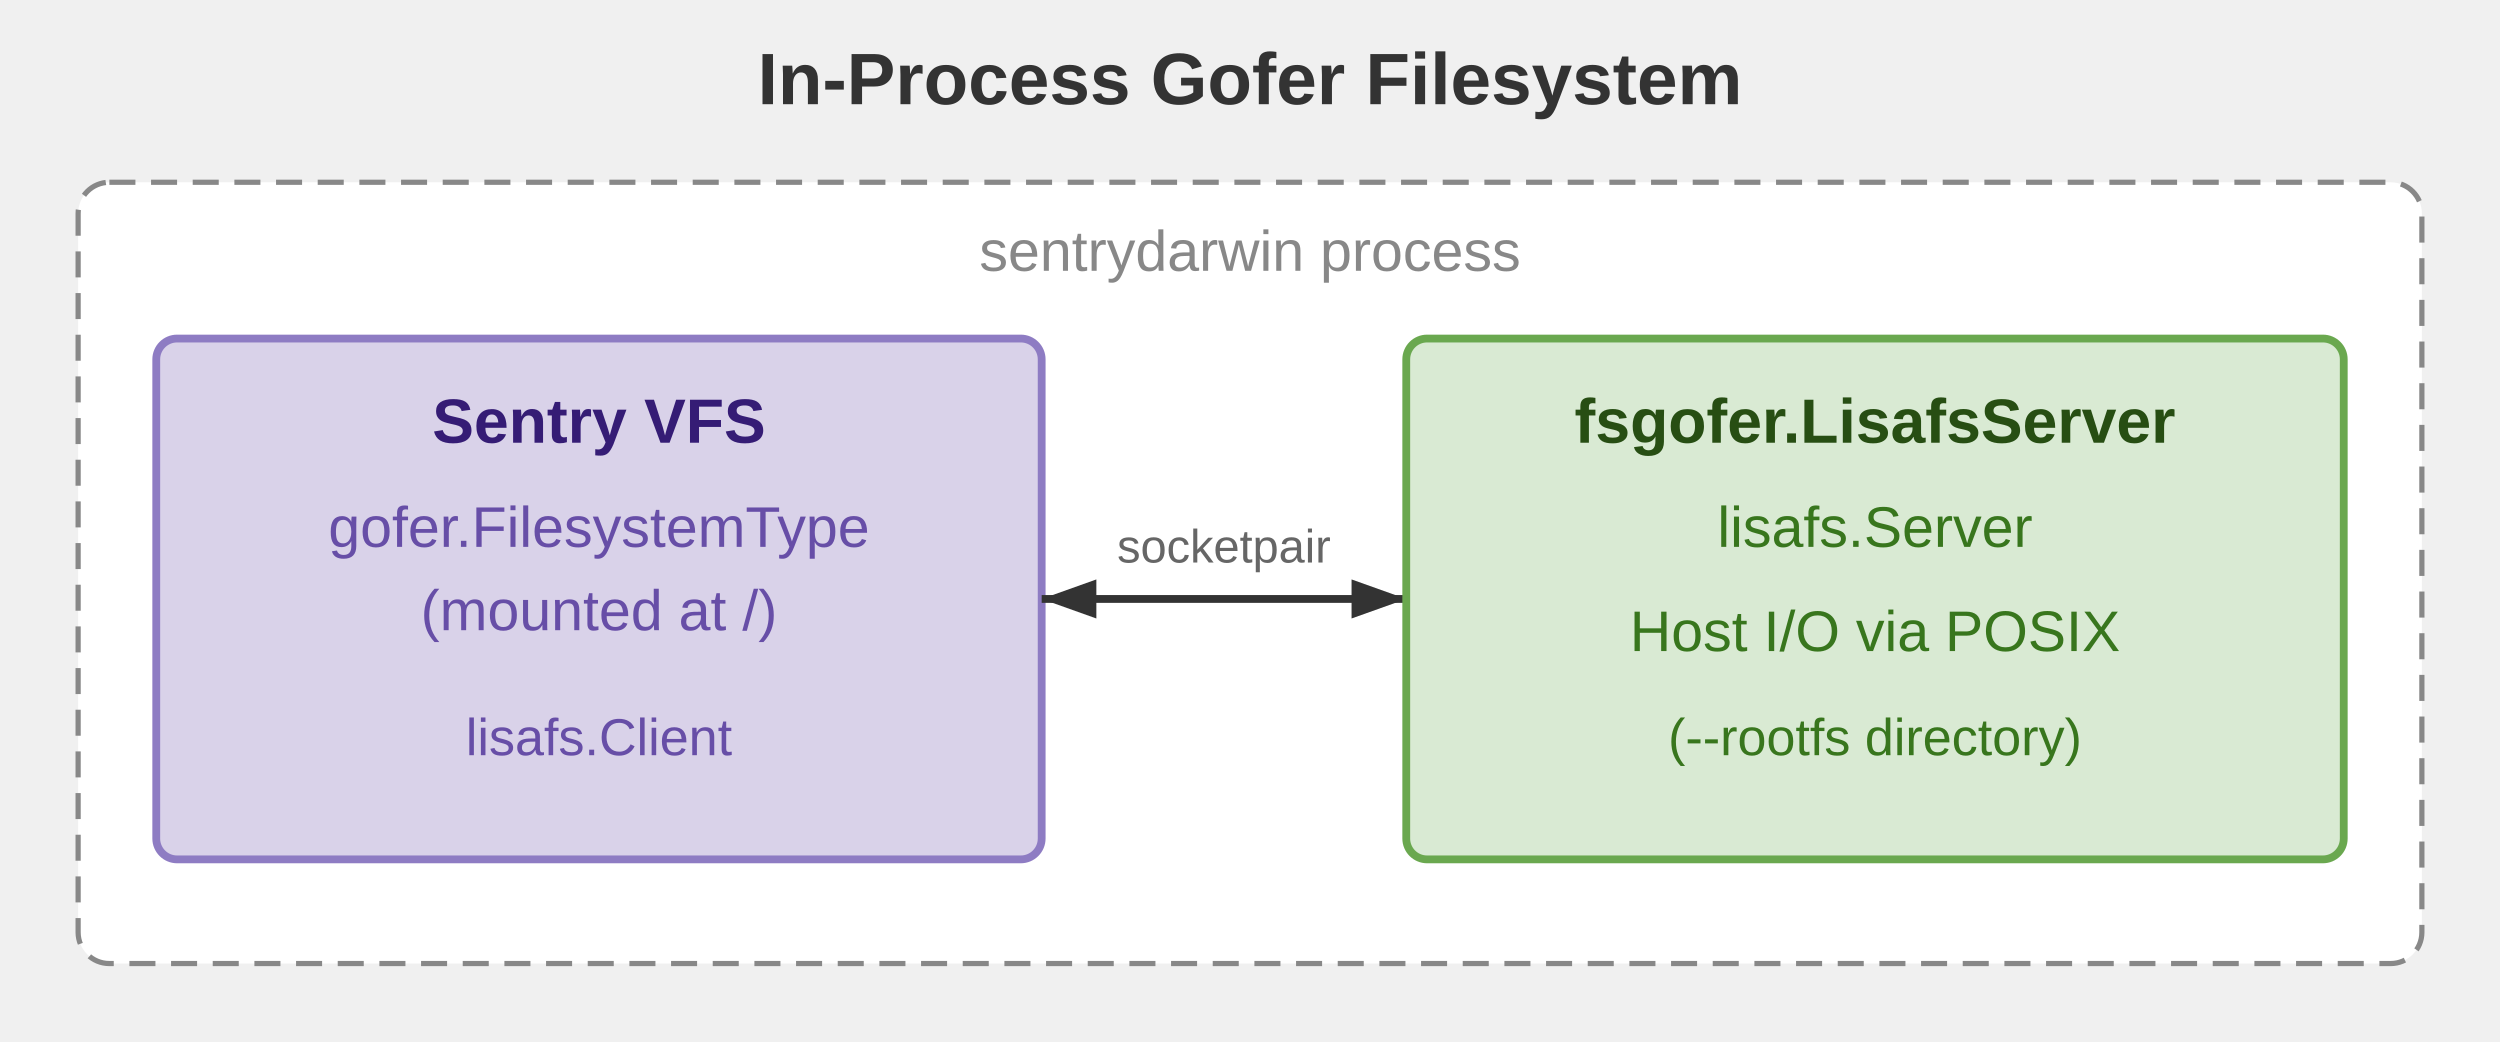
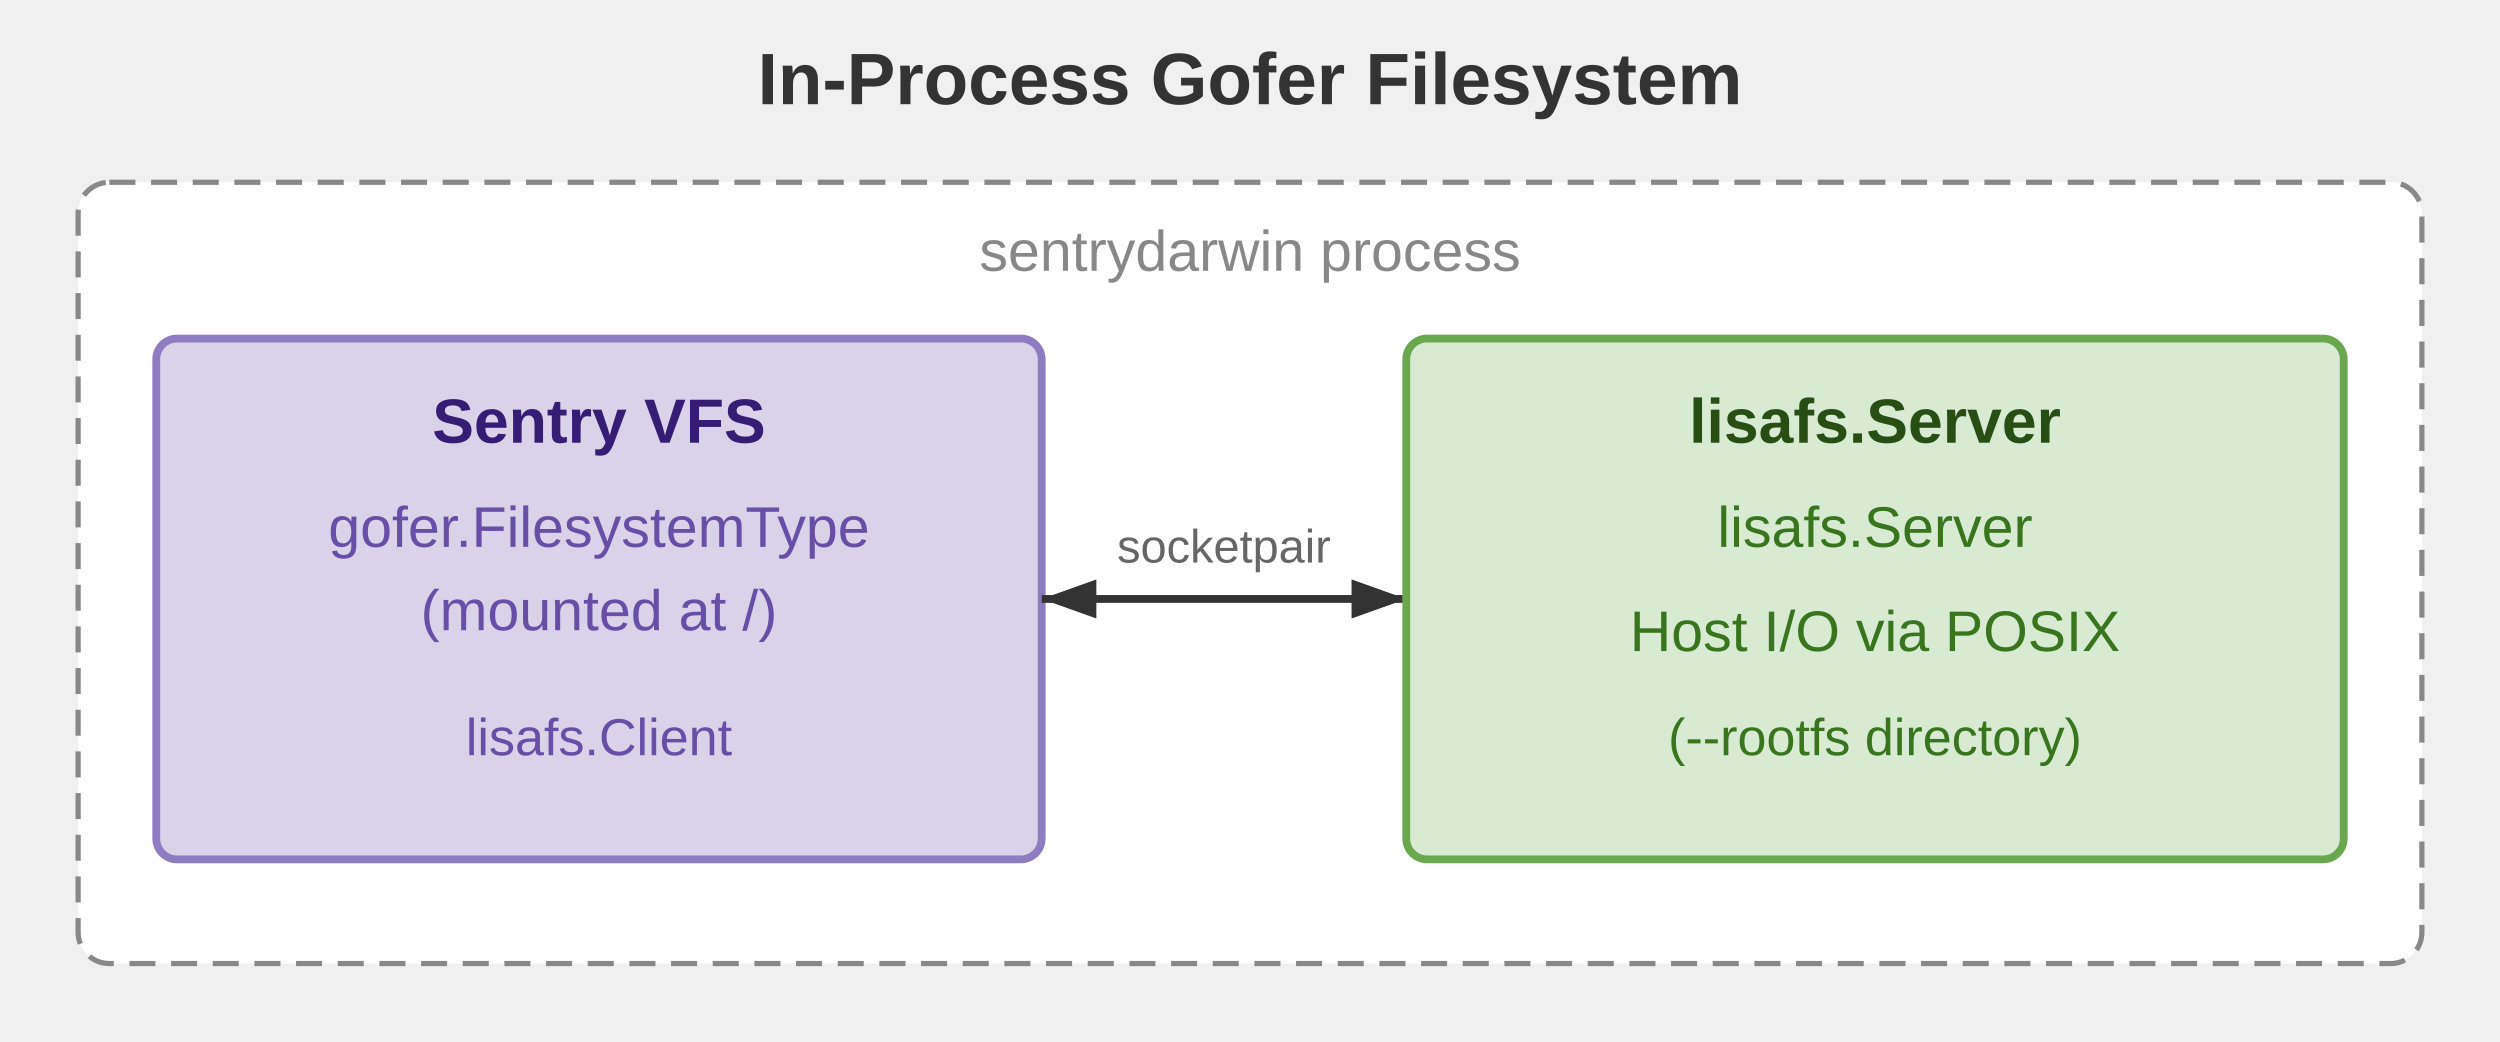
<svg xmlns="http://www.w3.org/2000/svg" viewBox="0 0 480 200" font-family="Arial, Helvetica, sans-serif" font-size="12">
  <text x="240" y="20" text-anchor="middle" font-size="14" font-weight="bold" fill="#333">In-Process Gofer Filesystem</text>
  <rect x="15" y="35" width="450" height="150" rx="6" fill="#fff" stroke="#888" stroke-width="1" stroke-dasharray="5,3" />
  <text x="240" y="52" text-anchor="middle" font-size="11" fill="#888">sentrydarwin process</text>
  <rect x="30" y="65" width="170" height="100" rx="4" fill="#d9d2e9" stroke="#8e7cc3" stroke-width="1.5" />
  <text x="115" y="85" text-anchor="middle" font-weight="bold" fill="#351c75">Sentry VFS</text>
  <text x="115" y="105" text-anchor="middle" font-size="11" fill="#674ea7">gofer.FilesystemType</text>
  <text x="115" y="121" text-anchor="middle" font-size="11" fill="#674ea7">(mounted at /)</text>
  <text x="115" y="145" text-anchor="middle" font-size="10" fill="#674ea7">lisafs.Client</text>
  <line x1="200" y1="115" x2="270" y2="115" stroke="#333" stroke-width="1.5" marker-start="url(#aL)" marker-end="url(#aR)" />
  <text x="235" y="108" text-anchor="middle" font-size="9" fill="#666">socketpair</text>
  <rect x="270" y="65" width="180" height="100" rx="4" fill="#d9ead3" stroke="#6aa84f" stroke-width="1.5" />
-   <text x="360" y="85" text-anchor="middle" font-weight="bold" fill="#274e13">fsgofer.LisafsServer</text>
+   <text x="360" y="85" text-anchor="middle" font-weight="bold" fill="#274e13">lisafs.Server</text>
  <text x="360" y="105" text-anchor="middle" font-size="11" fill="#38761d">lisafs.Server</text>
  <text x="360" y="125" text-anchor="middle" font-size="11" fill="#38761d">Host I/O via POSIX</text>
  <text x="360" y="145" text-anchor="middle" font-size="10" fill="#38761d">(--rootfs directory)</text>
  <defs>
    <marker id="aR" markerWidth="7" markerHeight="5" refX="7" refY="2.5" orient="auto">
      <path d="M0,0 L7,2.5 L0,5 Z" fill="#333" />
    </marker>
    <marker id="aL" markerWidth="7" markerHeight="5" refX="0" refY="2.5" orient="auto">
      <path d="M7,0 L0,2.5 L7,5 Z" fill="#333" />
    </marker>
  </defs>
</svg>
